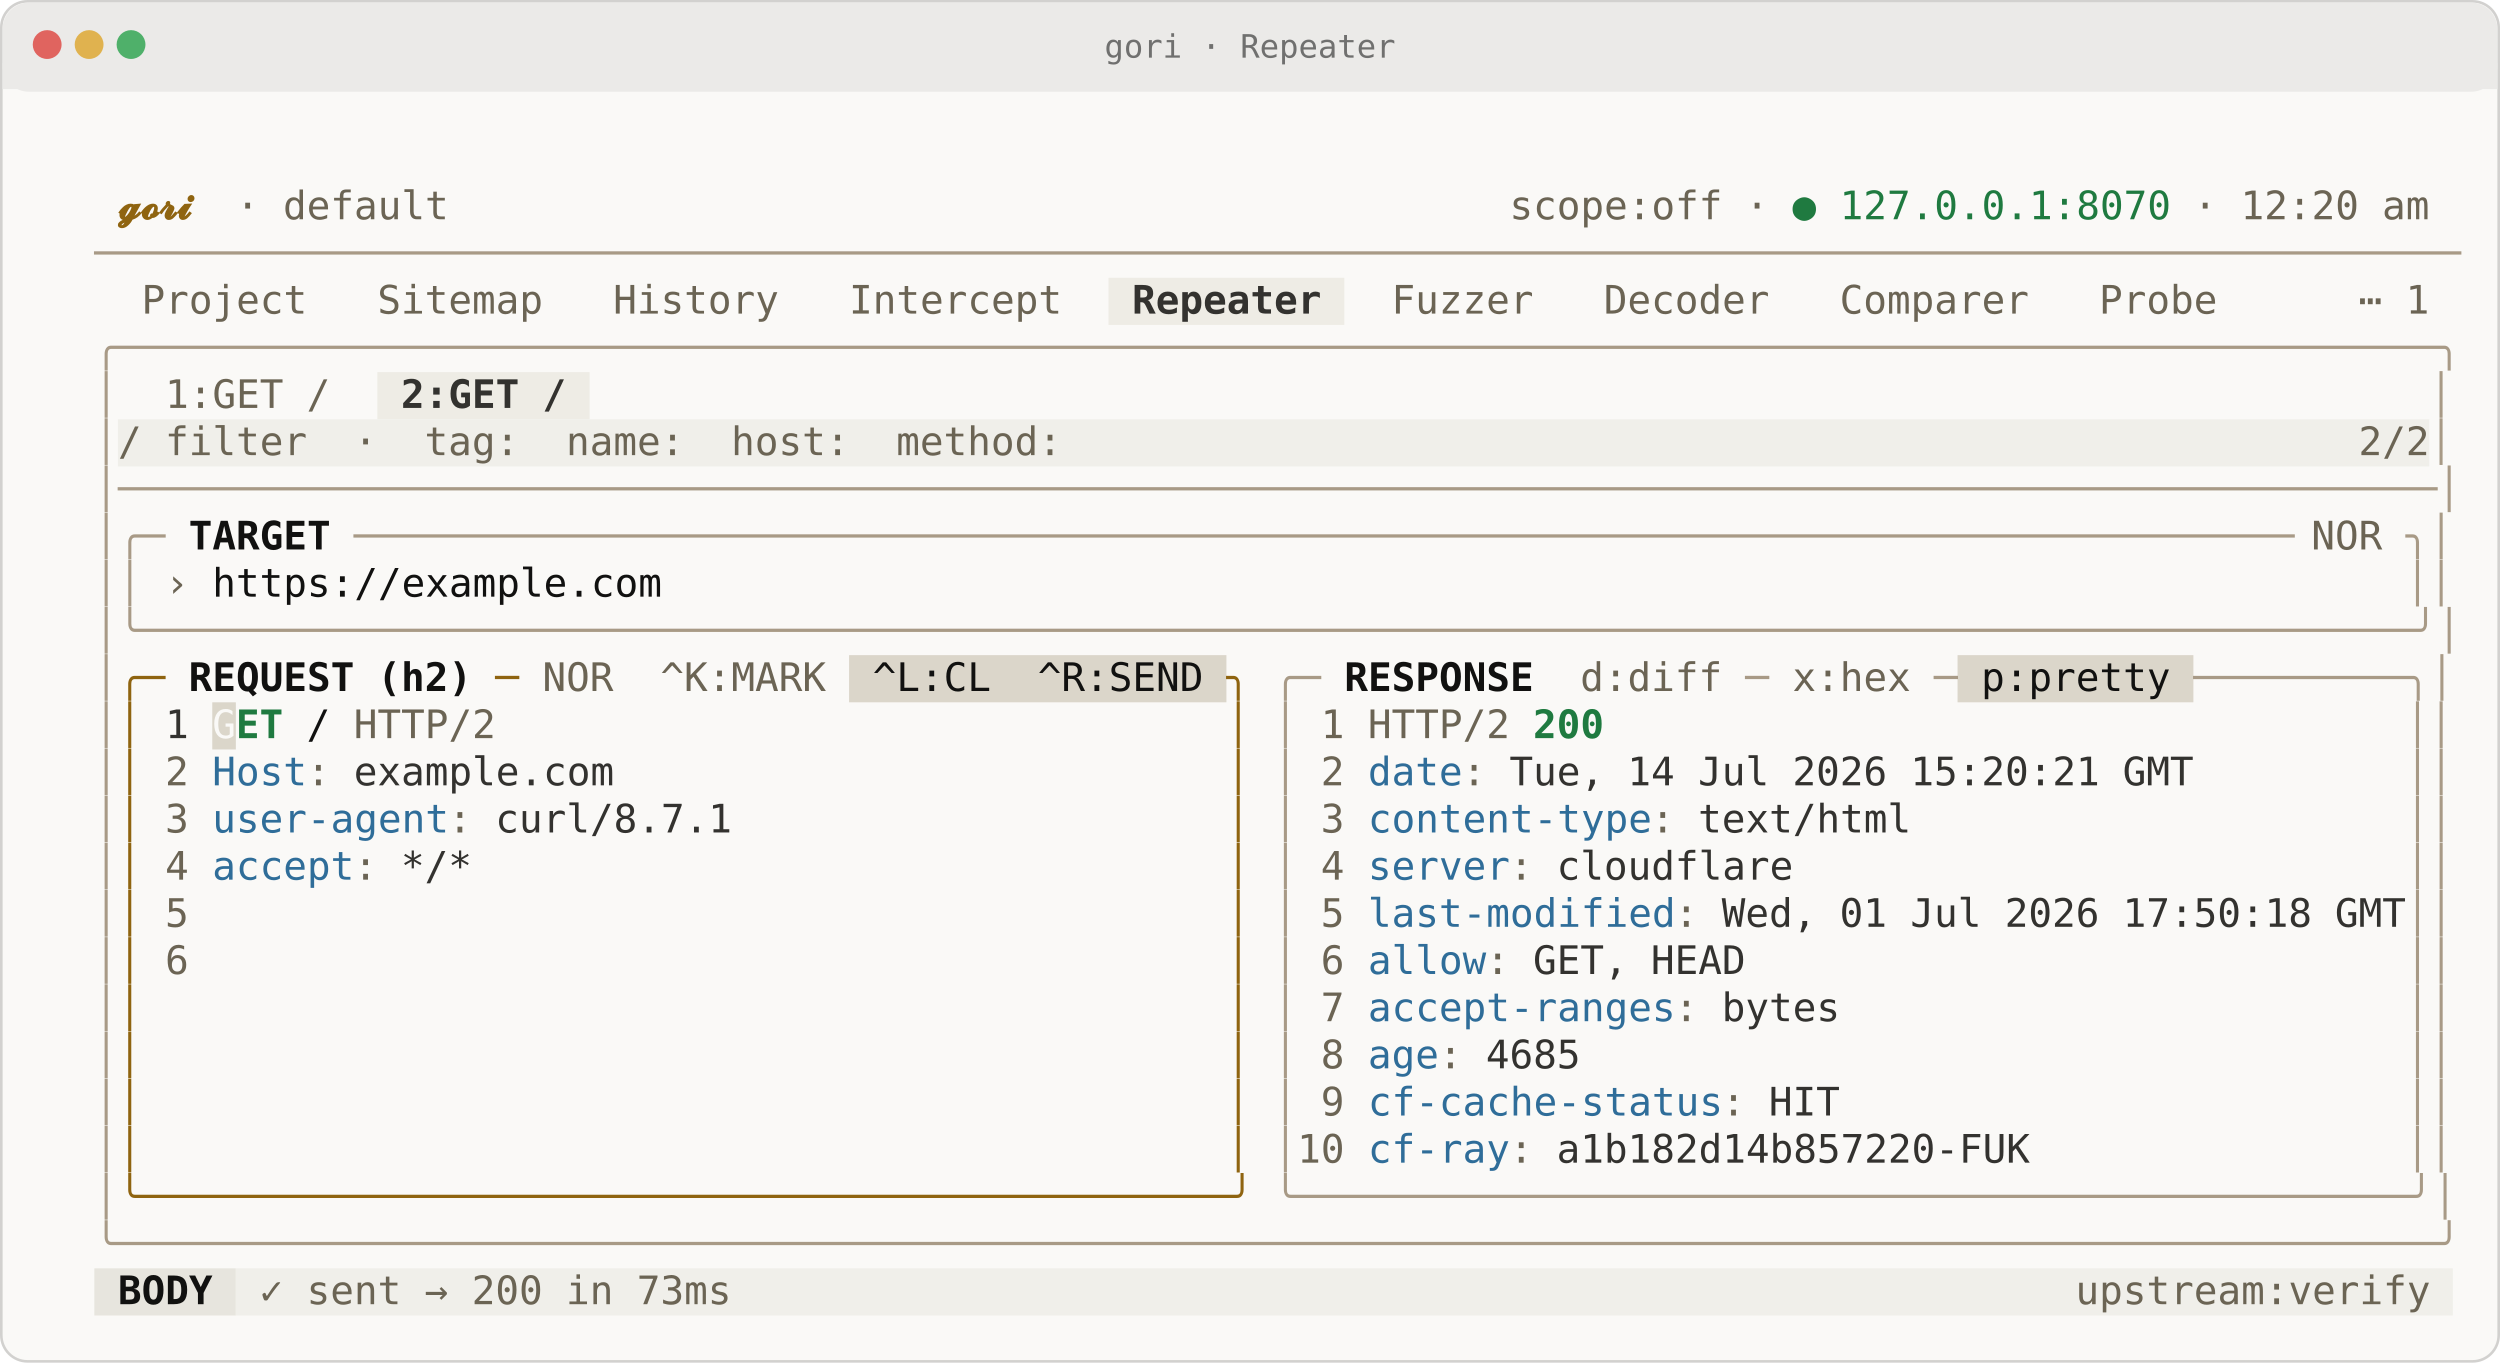
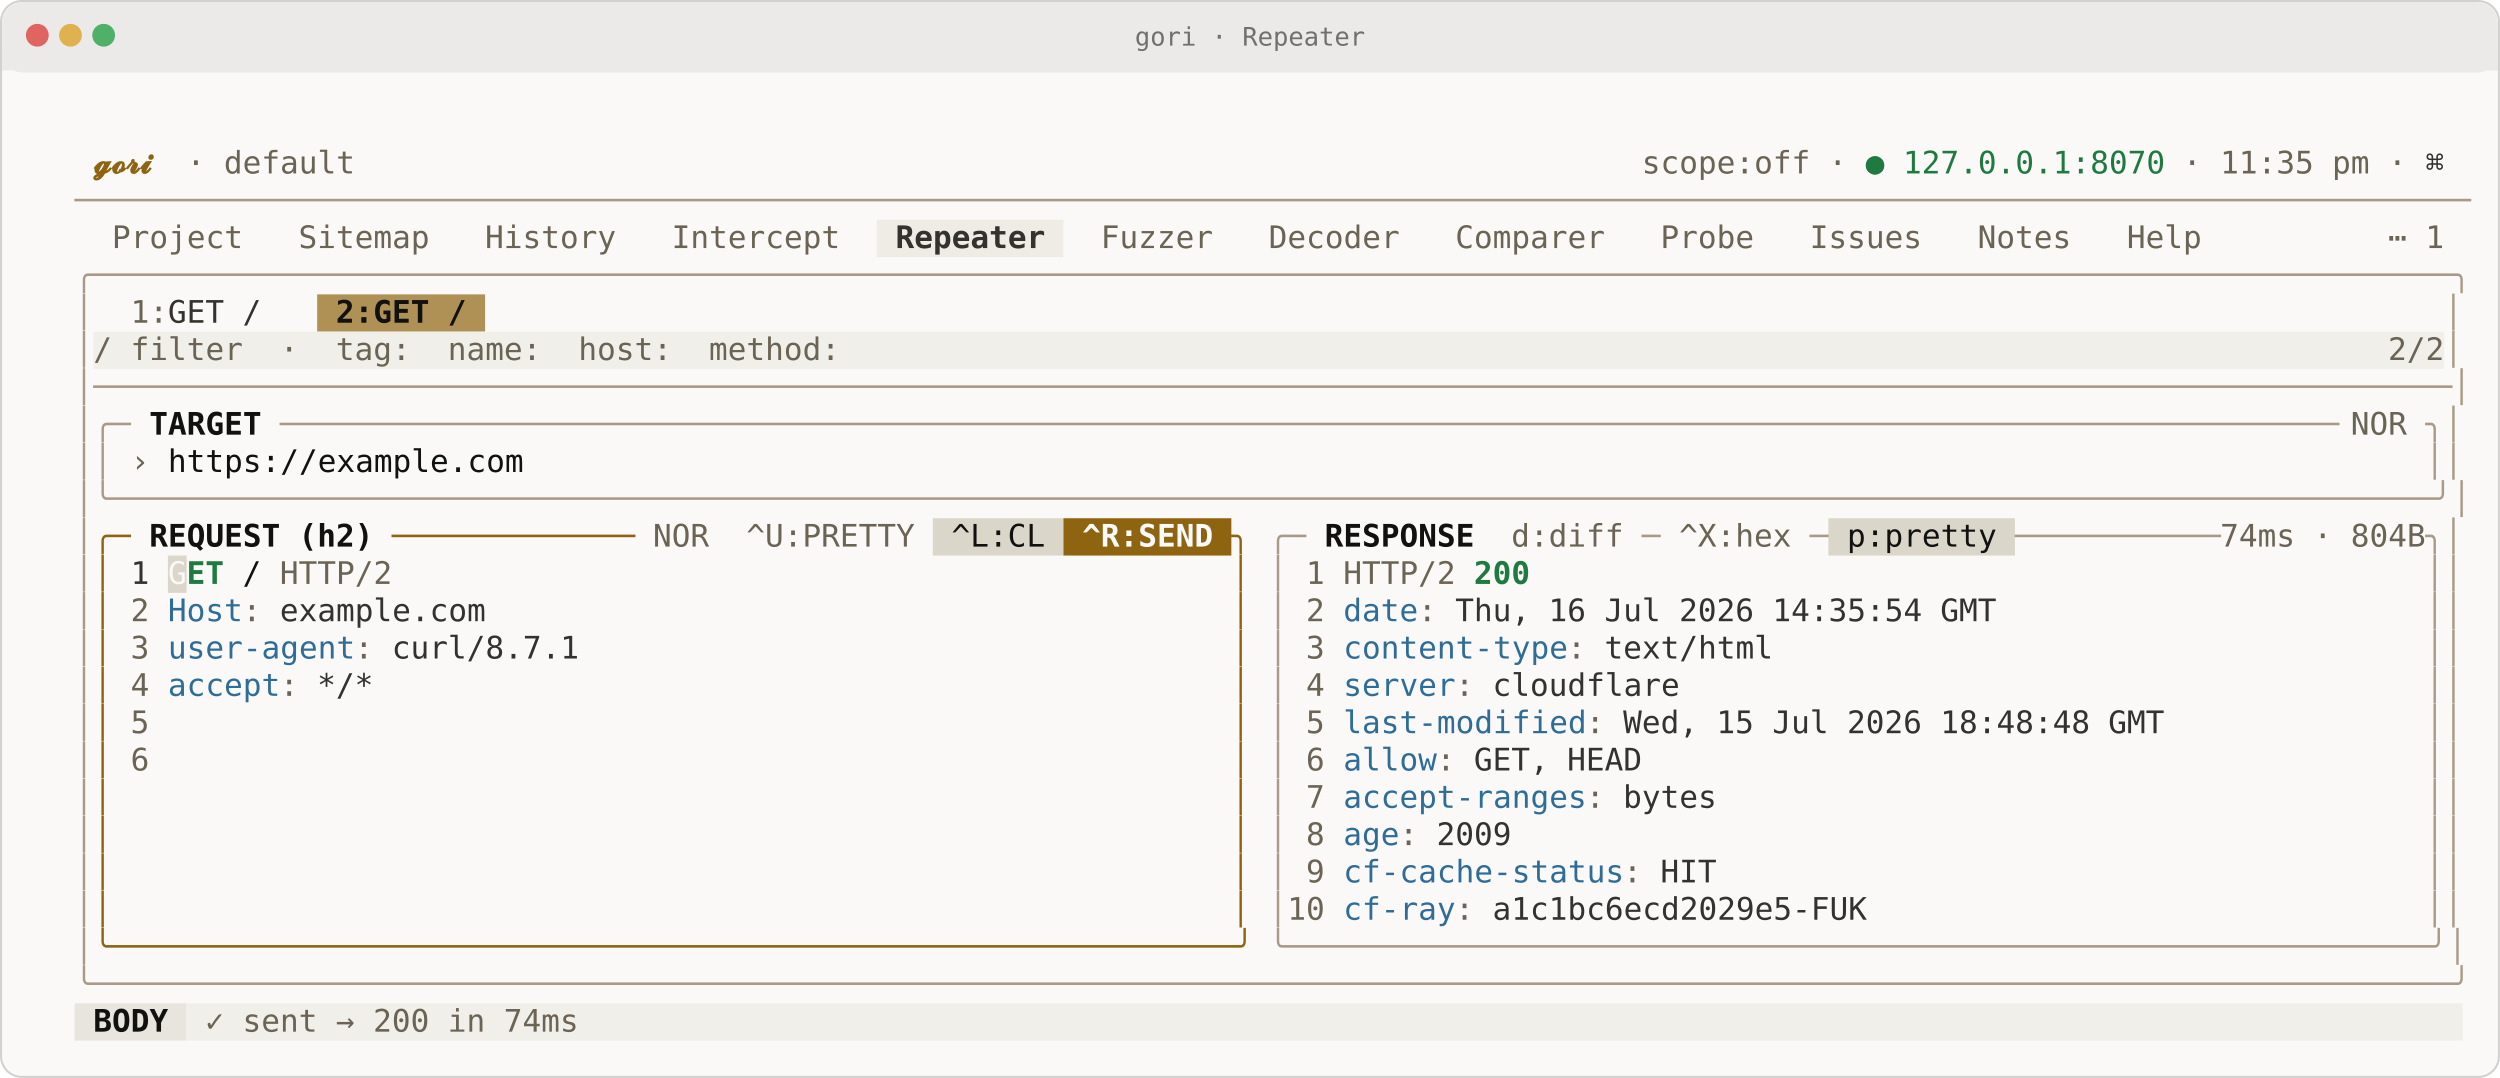
- <svg xmlns="http://www.w3.org/2000/svg" width="954" height="520" viewBox="0 0 954.0 520.0" font-family="ui-monospace,'SF Mono','JetBrains Mono',Menlo,Consolas,monospace" font-size="15.0px" role="img" aria-label="gori · Repeater">
-   <rect x="0.5" y="0.5" width="953.0" height="519.0" rx="10" ry="10" fill="#faf9f7" stroke="#d2d1cf" stroke-width="1" />
-   <rect x="1" y="1" width="952.0" height="34.0" rx="10" ry="10" fill="#ebeae8" />
-   <rect x="1" y="24.0" width="952.0" height="10" fill="#ebeae8" />
+ <svg xmlns="http://www.w3.org/2000/svg" width="1206" height="520" viewBox="0 0 1206.0 520.0" font-family="ui-monospace,'SF Mono','JetBrains Mono',Menlo,Consolas,monospace" font-size="15.0px" role="img" aria-label="gori · Repeater">
+   <rect x="0.5" y="0.5" width="1205.0" height="519.0" rx="10" ry="10" fill="#faf9f7" stroke="#d2d1cf" stroke-width="1" />
+   <rect x="1" y="1" width="1204.0" height="34.0" rx="10" ry="10" fill="#ebeae8" />
+   <rect x="1" y="24.0" width="1204.0" height="10" fill="#ebeae8" />
  <circle cx="18.0" cy="17.0" r="5.5" fill="#e0645f" />
  <circle cx="34.0" cy="17.0" r="5.5" fill="#e0b24f" />
  <circle cx="50.0" cy="17.0" r="5.5" fill="#4fb06a" />
-   <text x="477.0" y="22.0" text-anchor="middle" fill="#70706f" font-size="12.3px">gori · Repeater</text>
+   <text x="603.0" y="22.0" text-anchor="middle" fill="#70706f" font-size="12.3px">gori · Repeater</text>
  <rect x="423.00" y="106.00" width="90.00" height="18.00" fill="#eeece5" />
-   <rect x="144.00" y="142.00" width="81.00" height="18.00" fill="#eeece5" />
-   <rect x="45.00" y="160.00" width="882.00" height="18.00" fill="#f0efea" />
-   <rect x="324.00" y="250.00" width="144.00" height="18.00" fill="#dbd6ca" />
-   <rect x="747.00" y="250.00" width="90.00" height="18.00" fill="#dbd6ca" />
+   <rect x="153.00" y="142.00" width="81.00" height="18.00" fill="#af9155" />
+   <rect x="45.00" y="160.00" width="1134.00" height="18.00" fill="#f0efea" />
+   <rect x="450.00" y="250.00" width="63.00" height="18.00" fill="#dbd6ca" />
+   <rect x="513.00" y="250.00" width="81.00" height="18.00" fill="#8f6410" />
+   <rect x="882.00" y="250.00" width="90.00" height="18.00" fill="#dbd6ca" />
  <rect x="81.00" y="268.00" width="9.00" height="18.00" fill="#dbd6ca" />
  <rect x="36.00" y="484.00" width="54.00" height="18.00" fill="#e7e5de" />
-   <rect x="90.00" y="484.00" width="846.00" height="18.00" fill="#f0efea" />
+   <rect x="90.00" y="484.00" width="1098.00" height="18.00" fill="#f0efea" />
  <text x="45.00" y="83.68" textLength="36.00" lengthAdjust="spacingAndGlyphs" fill="#8f6410" font-weight="700" xml:space="preserve">𝓰𝓸𝓻𝓲</text>
  <text x="90.00" y="83.68" textLength="9.00" lengthAdjust="spacingAndGlyphs" fill="#6b6454" xml:space="preserve">·</text>
  <text x="108.00" y="83.68" textLength="63.00" lengthAdjust="spacingAndGlyphs" fill="#6b6454" xml:space="preserve">default</text>
-   <text x="576.00" y="83.68" textLength="81.00" lengthAdjust="spacingAndGlyphs" fill="#6b6454" xml:space="preserve">scope:off</text>
-   <text x="666.00" y="83.68" textLength="9.00" lengthAdjust="spacingAndGlyphs" fill="#6b6454" xml:space="preserve">·</text>
-   <text x="684.00" y="83.68" textLength="9.00" lengthAdjust="spacingAndGlyphs" fill="#1f7a40" xml:space="preserve">●</text>
-   <text x="702.00" y="83.68" textLength="126.00" lengthAdjust="spacingAndGlyphs" fill="#1f7a40" xml:space="preserve">127.0.0.1:8070</text>
-   <text x="837.00" y="83.68" textLength="9.00" lengthAdjust="spacingAndGlyphs" fill="#6b6454" xml:space="preserve">·</text>
-   <text x="855.00" y="83.68" textLength="45.00" lengthAdjust="spacingAndGlyphs" fill="#6b6454" xml:space="preserve">12:20</text>
-   <text x="909.00" y="83.68" textLength="18.00" lengthAdjust="spacingAndGlyphs" fill="#6b6454" xml:space="preserve">am</text>
-   <text x="36.00" y="101.68" textLength="900.00" lengthAdjust="spacingAndGlyphs" fill="#a89a86" xml:space="preserve">────────────────────────────────────────────────────────────────────────────────────────────────────</text>
+   <text x="792.00" y="83.68" textLength="81.00" lengthAdjust="spacingAndGlyphs" fill="#6b6454" xml:space="preserve">scope:off</text>
+   <text x="882.00" y="83.68" textLength="9.00" lengthAdjust="spacingAndGlyphs" fill="#6b6454" xml:space="preserve">·</text>
+   <text x="900.00" y="83.68" textLength="9.00" lengthAdjust="spacingAndGlyphs" fill="#1f7a40" xml:space="preserve">●</text>
+   <text x="918.00" y="83.68" textLength="126.00" lengthAdjust="spacingAndGlyphs" fill="#1f7a40" xml:space="preserve">127.0.0.1:8070</text>
+   <text x="1053.00" y="83.68" textLength="9.00" lengthAdjust="spacingAndGlyphs" fill="#6b6454" xml:space="preserve">·</text>
+   <text x="1071.00" y="83.68" textLength="45.00" lengthAdjust="spacingAndGlyphs" fill="#6b6454" xml:space="preserve">11:35</text>
+   <text x="1125.00" y="83.68" textLength="18.00" lengthAdjust="spacingAndGlyphs" fill="#6b6454" xml:space="preserve">pm</text>
+   <text x="1152.00" y="83.68" textLength="9.00" lengthAdjust="spacingAndGlyphs" fill="#6b6454" xml:space="preserve">·</text>
+   <text x="1170.00" y="83.68" textLength="9.00" lengthAdjust="spacingAndGlyphs" fill="#33322f" xml:space="preserve">⌘</text>
+   <text x="36.00" y="101.68" textLength="1152.00" lengthAdjust="spacingAndGlyphs" fill="#a89a86" xml:space="preserve">────────────────────────────────────────────────────────────────────────────────────────────────────────────────────────────────</text>
  <text x="54.00" y="119.68" textLength="63.00" lengthAdjust="spacingAndGlyphs" fill="#6b6454" xml:space="preserve">Project</text>
  <text x="144.00" y="119.68" textLength="63.00" lengthAdjust="spacingAndGlyphs" fill="#6b6454" xml:space="preserve">Sitemap</text>
  <text x="234.00" y="119.68" textLength="63.00" lengthAdjust="spacingAndGlyphs" fill="#6b6454" xml:space="preserve">History</text>
  <text x="324.00" y="119.68" textLength="81.00" lengthAdjust="spacingAndGlyphs" fill="#6b6454" xml:space="preserve">Intercept</text>
  <text x="432.00" y="119.68" textLength="72.00" lengthAdjust="spacingAndGlyphs" fill="#33322f" font-weight="700" xml:space="preserve">Repeater</text>
  <text x="531.00" y="119.68" textLength="54.00" lengthAdjust="spacingAndGlyphs" fill="#6b6454" xml:space="preserve">Fuzzer</text>
  <text x="612.00" y="119.68" textLength="63.00" lengthAdjust="spacingAndGlyphs" fill="#6b6454" xml:space="preserve">Decoder</text>
  <text x="702.00" y="119.68" textLength="72.00" lengthAdjust="spacingAndGlyphs" fill="#6b6454" xml:space="preserve">Comparer</text>
  <text x="801.00" y="119.68" textLength="45.00" lengthAdjust="spacingAndGlyphs" fill="#6b6454" xml:space="preserve">Probe</text>
-   <text x="900.00" y="119.68" textLength="9.00" lengthAdjust="spacingAndGlyphs" fill="#6b6454" xml:space="preserve">⋯</text>
-   <text x="918.00" y="119.68" textLength="9.00" lengthAdjust="spacingAndGlyphs" fill="#6b6454" xml:space="preserve">1</text>
-   <text x="36.00" y="137.68" textLength="900.00" lengthAdjust="spacingAndGlyphs" fill="#a89a86" xml:space="preserve">╭──────────────────────────────────────────────────────────────────────────────────────────────────╮</text>
+   <text x="873.00" y="119.68" textLength="54.00" lengthAdjust="spacingAndGlyphs" fill="#6b6454" xml:space="preserve">Issues</text>
+   <text x="954.00" y="119.68" textLength="45.00" lengthAdjust="spacingAndGlyphs" fill="#6b6454" xml:space="preserve">Notes</text>
+   <text x="1026.00" y="119.68" textLength="36.00" lengthAdjust="spacingAndGlyphs" fill="#6b6454" xml:space="preserve">Help</text>
+   <text x="1152.00" y="119.68" textLength="9.00" lengthAdjust="spacingAndGlyphs" fill="#6b6454" xml:space="preserve">⋯</text>
+   <text x="1170.00" y="119.68" textLength="9.00" lengthAdjust="spacingAndGlyphs" fill="#6b6454" xml:space="preserve">1</text>
+   <text x="36.00" y="137.68" textLength="1152.00" lengthAdjust="spacingAndGlyphs" fill="#a89a86" xml:space="preserve">╭──────────────────────────────────────────────────────────────────────────────────────────────────────────────────────────────╮</text>
  <text x="36.00" y="155.68" textLength="9.00" lengthAdjust="spacingAndGlyphs" fill="#a89a86" xml:space="preserve">│</text>
-   <text x="63.00" y="155.68" textLength="45.00" lengthAdjust="spacingAndGlyphs" fill="#6b6454" xml:space="preserve">1:GET</text>
-   <text x="117.00" y="155.68" textLength="9.00" lengthAdjust="spacingAndGlyphs" fill="#6b6454" xml:space="preserve">/</text>
-   <text x="153.00" y="155.68" textLength="45.00" lengthAdjust="spacingAndGlyphs" fill="#33322f" font-weight="700" xml:space="preserve">2:GET</text>
-   <text x="207.00" y="155.68" textLength="9.00" lengthAdjust="spacingAndGlyphs" fill="#33322f" font-weight="700" xml:space="preserve">/</text>
-   <text x="927.00" y="155.68" textLength="9.00" lengthAdjust="spacingAndGlyphs" fill="#a89a86" xml:space="preserve">│</text>
+   <text x="63.00" y="155.68" textLength="18.00" lengthAdjust="spacingAndGlyphs" fill="#6b6454" xml:space="preserve">1:</text>
+   <text x="81.00" y="155.68" textLength="27.00" lengthAdjust="spacingAndGlyphs" fill="#33322f" xml:space="preserve">GET</text>
+   <text x="117.00" y="155.68" textLength="9.00" lengthAdjust="spacingAndGlyphs" fill="#33322f" xml:space="preserve">/</text>
+   <text x="162.00" y="155.68" textLength="45.00" lengthAdjust="spacingAndGlyphs" fill="#111110" font-weight="700" xml:space="preserve">2:GET</text>
+   <text x="216.00" y="155.68" textLength="9.00" lengthAdjust="spacingAndGlyphs" fill="#111110" font-weight="700" xml:space="preserve">/</text>
+   <text x="1179.00" y="155.68" textLength="9.00" lengthAdjust="spacingAndGlyphs" fill="#a89a86" xml:space="preserve">│</text>
  <text x="36.00" y="173.68" textLength="9.00" lengthAdjust="spacingAndGlyphs" fill="#a89a86" xml:space="preserve">│</text>
  <text x="45.00" y="173.68" textLength="9.00" lengthAdjust="spacingAndGlyphs" fill="#6b6454" xml:space="preserve">/</text>
  <text x="63.00" y="173.68" textLength="54.00" lengthAdjust="spacingAndGlyphs" fill="#6b6454" xml:space="preserve">filter</text>
  <text x="135.00" y="173.68" textLength="9.00" lengthAdjust="spacingAndGlyphs" fill="#6b6454" xml:space="preserve">·</text>
  <text x="162.00" y="173.68" textLength="36.00" lengthAdjust="spacingAndGlyphs" fill="#6b6454" xml:space="preserve">tag:</text>
  <text x="216.00" y="173.68" textLength="45.00" lengthAdjust="spacingAndGlyphs" fill="#6b6454" xml:space="preserve">name:</text>
  <text x="279.00" y="173.68" textLength="45.00" lengthAdjust="spacingAndGlyphs" fill="#6b6454" xml:space="preserve">host:</text>
  <text x="342.00" y="173.68" textLength="63.00" lengthAdjust="spacingAndGlyphs" fill="#6b6454" xml:space="preserve">method:</text>
-   <text x="900.00" y="173.68" textLength="27.00" lengthAdjust="spacingAndGlyphs" fill="#6b6454" xml:space="preserve">2/2</text>
-   <text x="927.00" y="173.68" textLength="9.00" lengthAdjust="spacingAndGlyphs" fill="#a89a86" xml:space="preserve">│</text>
-   <text x="36.00" y="191.68" textLength="900.00" lengthAdjust="spacingAndGlyphs" fill="#a89a86" xml:space="preserve">│──────────────────────────────────────────────────────────────────────────────────────────────────│</text>
+   <text x="1152.00" y="173.68" textLength="27.00" lengthAdjust="spacingAndGlyphs" fill="#6b6454" xml:space="preserve">2/2</text>
+   <text x="1179.00" y="173.68" textLength="9.00" lengthAdjust="spacingAndGlyphs" fill="#a89a86" xml:space="preserve">│</text>
+   <text x="36.00" y="191.68" textLength="1152.00" lengthAdjust="spacingAndGlyphs" fill="#a89a86" xml:space="preserve">│──────────────────────────────────────────────────────────────────────────────────────────────────────────────────────────────│</text>
  <text x="36.00" y="209.68" textLength="27.00" lengthAdjust="spacingAndGlyphs" fill="#a89a86" xml:space="preserve">│╭─</text>
  <text x="72.00" y="209.68" textLength="54.00" lengthAdjust="spacingAndGlyphs" fill="#111110" font-weight="700" xml:space="preserve">TARGET</text>
-   <text x="135.00" y="209.68" textLength="738.00" lengthAdjust="spacingAndGlyphs" fill="#a89a86" xml:space="preserve">──────────────────────────────────────────────────────────────────────────────────</text>
-   <text x="882.00" y="209.68" textLength="27.00" lengthAdjust="spacingAndGlyphs" fill="#6b6454" xml:space="preserve">NOR</text>
-   <text x="918.00" y="209.68" textLength="18.00" lengthAdjust="spacingAndGlyphs" fill="#a89a86" xml:space="preserve">╮│</text>
+   <text x="135.00" y="209.68" textLength="990.00" lengthAdjust="spacingAndGlyphs" fill="#a89a86" xml:space="preserve">──────────────────────────────────────────────────────────────────────────────────────────────────────────────</text>
+   <text x="1134.00" y="209.68" textLength="27.00" lengthAdjust="spacingAndGlyphs" fill="#6b6454" xml:space="preserve">NOR</text>
+   <text x="1170.00" y="209.68" textLength="18.00" lengthAdjust="spacingAndGlyphs" fill="#a89a86" xml:space="preserve">╮│</text>
  <text x="36.00" y="227.68" textLength="18.00" lengthAdjust="spacingAndGlyphs" fill="#a89a86" xml:space="preserve">││</text>
  <text x="63.00" y="227.68" textLength="9.00" lengthAdjust="spacingAndGlyphs" fill="#6b6454" xml:space="preserve">›</text>
  <text x="81.00" y="227.68" textLength="171.00" lengthAdjust="spacingAndGlyphs" fill="#111110" xml:space="preserve">https://example.com</text>
-   <text x="918.00" y="227.68" textLength="18.00" lengthAdjust="spacingAndGlyphs" fill="#a89a86" xml:space="preserve">││</text>
-   <text x="36.00" y="245.68" textLength="900.00" lengthAdjust="spacingAndGlyphs" fill="#a89a86" xml:space="preserve">│╰────────────────────────────────────────────────────────────────────────────────────────────────╯│</text>
+   <text x="1170.00" y="227.68" textLength="18.00" lengthAdjust="spacingAndGlyphs" fill="#a89a86" xml:space="preserve">││</text>
+   <text x="36.00" y="245.68" textLength="1152.00" lengthAdjust="spacingAndGlyphs" fill="#a89a86" xml:space="preserve">│╰────────────────────────────────────────────────────────────────────────────────────────────────────────────────────────────╯│</text>
  <text x="36.00" y="263.68" textLength="9.00" lengthAdjust="spacingAndGlyphs" fill="#a89a86" xml:space="preserve">│</text>
  <text x="45.00" y="263.68" textLength="18.00" lengthAdjust="spacingAndGlyphs" fill="#8f6410" xml:space="preserve">╭─</text>
  <text x="72.00" y="263.68" textLength="63.00" lengthAdjust="spacingAndGlyphs" fill="#111110" font-weight="700" xml:space="preserve">REQUEST</text>
  <text x="144.00" y="263.68" textLength="36.00" lengthAdjust="spacingAndGlyphs" fill="#111110" font-weight="700" xml:space="preserve">(h2)</text>
-   <text x="189.00" y="263.68" textLength="9.00" lengthAdjust="spacingAndGlyphs" fill="#8f6410" xml:space="preserve">─</text>
-   <text x="207.00" y="263.68" textLength="27.00" lengthAdjust="spacingAndGlyphs" fill="#6b6454" xml:space="preserve">NOR</text>
-   <text x="252.00" y="263.68" textLength="63.00" lengthAdjust="spacingAndGlyphs" fill="#6b6454" xml:space="preserve">^K:MARK</text>
-   <text x="333.00" y="263.68" textLength="45.00" lengthAdjust="spacingAndGlyphs" fill="#111110" xml:space="preserve">^L:CL</text>
-   <text x="396.00" y="263.68" textLength="63.00" lengthAdjust="spacingAndGlyphs" fill="#111110" xml:space="preserve">^R:SEND</text>
-   <text x="468.00" y="263.68" textLength="9.00" lengthAdjust="spacingAndGlyphs" fill="#8f6410" xml:space="preserve">╮</text>
-   <text x="486.00" y="263.68" textLength="18.00" lengthAdjust="spacingAndGlyphs" fill="#a89a86" xml:space="preserve">╭─</text>
-   <text x="513.00" y="263.68" textLength="72.00" lengthAdjust="spacingAndGlyphs" fill="#111110" font-weight="700" xml:space="preserve">RESPONSE</text>
-   <text x="603.00" y="263.68" textLength="54.00" lengthAdjust="spacingAndGlyphs" fill="#6b6454" xml:space="preserve">d:diff</text>
-   <text x="666.00" y="263.68" textLength="9.00" lengthAdjust="spacingAndGlyphs" fill="#a89a86" xml:space="preserve">─</text>
-   <text x="684.00" y="263.68" textLength="45.00" lengthAdjust="spacingAndGlyphs" fill="#6b6454" xml:space="preserve">x:hex</text>
-   <text x="738.00" y="263.68" textLength="9.00" lengthAdjust="spacingAndGlyphs" fill="#a89a86" xml:space="preserve">─</text>
-   <text x="756.00" y="263.68" textLength="72.00" lengthAdjust="spacingAndGlyphs" fill="#111110" xml:space="preserve">p:pretty</text>
-   <text x="837.00" y="263.68" textLength="99.00" lengthAdjust="spacingAndGlyphs" fill="#a89a86" xml:space="preserve">─────────╮│</text>
+   <text x="189.00" y="263.68" textLength="117.00" lengthAdjust="spacingAndGlyphs" fill="#8f6410" xml:space="preserve">─────────────</text>
+   <text x="315.00" y="263.68" textLength="27.00" lengthAdjust="spacingAndGlyphs" fill="#6b6454" xml:space="preserve">NOR</text>
+   <text x="360.00" y="263.68" textLength="81.00" lengthAdjust="spacingAndGlyphs" fill="#6b6454" xml:space="preserve">^U:PRETTY</text>
+   <text x="459.00" y="263.68" textLength="45.00" lengthAdjust="spacingAndGlyphs" fill="#111110" xml:space="preserve">^L:CL</text>
+   <text x="522.00" y="263.68" textLength="63.00" lengthAdjust="spacingAndGlyphs" fill="#fafafa" font-weight="700" xml:space="preserve">^R:SEND</text>
+   <text x="594.00" y="263.68" textLength="9.00" lengthAdjust="spacingAndGlyphs" fill="#8f6410" xml:space="preserve">╮</text>
+   <text x="612.00" y="263.68" textLength="18.00" lengthAdjust="spacingAndGlyphs" fill="#a89a86" xml:space="preserve">╭─</text>
+   <text x="639.00" y="263.68" textLength="72.00" lengthAdjust="spacingAndGlyphs" fill="#111110" font-weight="700" xml:space="preserve">RESPONSE</text>
+   <text x="729.00" y="263.68" textLength="54.00" lengthAdjust="spacingAndGlyphs" fill="#6b6454" xml:space="preserve">d:diff</text>
+   <text x="792.00" y="263.68" textLength="9.00" lengthAdjust="spacingAndGlyphs" fill="#a89a86" xml:space="preserve">─</text>
+   <text x="810.00" y="263.68" textLength="54.00" lengthAdjust="spacingAndGlyphs" fill="#6b6454" xml:space="preserve">^X:hex</text>
+   <text x="873.00" y="263.68" textLength="9.00" lengthAdjust="spacingAndGlyphs" fill="#a89a86" xml:space="preserve">─</text>
+   <text x="891.00" y="263.68" textLength="72.00" lengthAdjust="spacingAndGlyphs" fill="#111110" xml:space="preserve">p:pretty</text>
+   <text x="972.00" y="263.68" textLength="99.00" lengthAdjust="spacingAndGlyphs" fill="#a89a86" xml:space="preserve">───────────</text>
+   <text x="1071.00" y="263.68" textLength="36.00" lengthAdjust="spacingAndGlyphs" fill="#6b6454" xml:space="preserve">74ms</text>
+   <text x="1116.00" y="263.68" textLength="9.00" lengthAdjust="spacingAndGlyphs" fill="#6b6454" xml:space="preserve">·</text>
+   <text x="1134.00" y="263.68" textLength="36.00" lengthAdjust="spacingAndGlyphs" fill="#6b6454" xml:space="preserve">804B</text>
+   <text x="1170.00" y="263.68" textLength="18.00" lengthAdjust="spacingAndGlyphs" fill="#a89a86" xml:space="preserve">╮│</text>
  <text x="36.00" y="281.68" textLength="9.00" lengthAdjust="spacingAndGlyphs" fill="#a89a86" xml:space="preserve">│</text>
  <text x="45.00" y="281.68" textLength="9.00" lengthAdjust="spacingAndGlyphs" fill="#8f6410" xml:space="preserve">│</text>
  <text x="63.00" y="281.68" textLength="9.00" lengthAdjust="spacingAndGlyphs" fill="#33322f" xml:space="preserve">1</text>
  <text x="81.00" y="281.68" textLength="9.00" lengthAdjust="spacingAndGlyphs" fill="#faf9f7" xml:space="preserve">G</text>
  <text x="90.00" y="281.68" textLength="18.00" lengthAdjust="spacingAndGlyphs" fill="#1f7a40" font-weight="700" xml:space="preserve">ET</text>
  <text x="117.00" y="281.68" textLength="9.00" lengthAdjust="spacingAndGlyphs" fill="#111110" xml:space="preserve">/</text>
  <text x="135.00" y="281.68" textLength="54.00" lengthAdjust="spacingAndGlyphs" fill="#6b6454" xml:space="preserve">HTTP/2</text>
-   <text x="468.00" y="281.68" textLength="9.00" lengthAdjust="spacingAndGlyphs" fill="#8f6410" xml:space="preserve">│</text>
-   <text x="486.00" y="281.68" textLength="9.00" lengthAdjust="spacingAndGlyphs" fill="#a89a86" xml:space="preserve">│</text>
-   <text x="504.00" y="281.68" textLength="9.00" lengthAdjust="spacingAndGlyphs" fill="#6b6454" xml:space="preserve">1</text>
-   <text x="522.00" y="281.68" textLength="54.00" lengthAdjust="spacingAndGlyphs" fill="#6b6454" xml:space="preserve">HTTP/2</text>
-   <text x="585.00" y="281.68" textLength="27.00" lengthAdjust="spacingAndGlyphs" fill="#1f7a40" font-weight="700" xml:space="preserve">200</text>
-   <text x="918.00" y="281.68" textLength="18.00" lengthAdjust="spacingAndGlyphs" fill="#a89a86" xml:space="preserve">││</text>
+   <text x="594.00" y="281.68" textLength="9.00" lengthAdjust="spacingAndGlyphs" fill="#8f6410" xml:space="preserve">│</text>
+   <text x="612.00" y="281.68" textLength="9.00" lengthAdjust="spacingAndGlyphs" fill="#a89a86" xml:space="preserve">│</text>
+   <text x="630.00" y="281.68" textLength="9.00" lengthAdjust="spacingAndGlyphs" fill="#6b6454" xml:space="preserve">1</text>
+   <text x="648.00" y="281.68" textLength="54.00" lengthAdjust="spacingAndGlyphs" fill="#6b6454" xml:space="preserve">HTTP/2</text>
+   <text x="711.00" y="281.68" textLength="27.00" lengthAdjust="spacingAndGlyphs" fill="#1f7a40" font-weight="700" xml:space="preserve">200</text>
+   <text x="1170.00" y="281.68" textLength="18.00" lengthAdjust="spacingAndGlyphs" fill="#a89a86" xml:space="preserve">││</text>
  <text x="36.00" y="299.68" textLength="9.00" lengthAdjust="spacingAndGlyphs" fill="#a89a86" xml:space="preserve">│</text>
  <text x="45.00" y="299.68" textLength="9.00" lengthAdjust="spacingAndGlyphs" fill="#8f6410" xml:space="preserve">│</text>
  <text x="63.00" y="299.68" textLength="9.00" lengthAdjust="spacingAndGlyphs" fill="#6b6454" xml:space="preserve">2</text>
  <text x="81.00" y="299.68" textLength="36.00" lengthAdjust="spacingAndGlyphs" fill="#2f6d99" xml:space="preserve">Host</text>
  <text x="117.00" y="299.68" textLength="9.00" lengthAdjust="spacingAndGlyphs" fill="#6b6454" xml:space="preserve">:</text>
  <text x="135.00" y="299.68" textLength="99.00" lengthAdjust="spacingAndGlyphs" fill="#33322f" xml:space="preserve">example.com</text>
-   <text x="468.00" y="299.68" textLength="9.00" lengthAdjust="spacingAndGlyphs" fill="#8f6410" xml:space="preserve">│</text>
-   <text x="486.00" y="299.68" textLength="9.00" lengthAdjust="spacingAndGlyphs" fill="#a89a86" xml:space="preserve">│</text>
-   <text x="504.00" y="299.68" textLength="9.00" lengthAdjust="spacingAndGlyphs" fill="#6b6454" xml:space="preserve">2</text>
-   <text x="522.00" y="299.68" textLength="36.00" lengthAdjust="spacingAndGlyphs" fill="#2f6d99" xml:space="preserve">date</text>
-   <text x="558.00" y="299.68" textLength="9.00" lengthAdjust="spacingAndGlyphs" fill="#6b6454" xml:space="preserve">:</text>
-   <text x="576.00" y="299.68" textLength="36.00" lengthAdjust="spacingAndGlyphs" fill="#33322f" xml:space="preserve">Tue,</text>
-   <text x="621.00" y="299.68" textLength="18.00" lengthAdjust="spacingAndGlyphs" fill="#33322f" xml:space="preserve">14</text>
-   <text x="648.00" y="299.68" textLength="27.00" lengthAdjust="spacingAndGlyphs" fill="#33322f" xml:space="preserve">Jul</text>
-   <text x="684.00" y="299.68" textLength="36.00" lengthAdjust="spacingAndGlyphs" fill="#33322f" xml:space="preserve">2026</text>
-   <text x="729.00" y="299.68" textLength="72.00" lengthAdjust="spacingAndGlyphs" fill="#33322f" xml:space="preserve">15:20:21</text>
-   <text x="810.00" y="299.68" textLength="27.00" lengthAdjust="spacingAndGlyphs" fill="#33322f" xml:space="preserve">GMT</text>
-   <text x="918.00" y="299.68" textLength="18.00" lengthAdjust="spacingAndGlyphs" fill="#a89a86" xml:space="preserve">││</text>
+   <text x="594.00" y="299.68" textLength="9.00" lengthAdjust="spacingAndGlyphs" fill="#8f6410" xml:space="preserve">│</text>
+   <text x="612.00" y="299.68" textLength="9.00" lengthAdjust="spacingAndGlyphs" fill="#a89a86" xml:space="preserve">│</text>
+   <text x="630.00" y="299.68" textLength="9.00" lengthAdjust="spacingAndGlyphs" fill="#6b6454" xml:space="preserve">2</text>
+   <text x="648.00" y="299.68" textLength="36.00" lengthAdjust="spacingAndGlyphs" fill="#2f6d99" xml:space="preserve">date</text>
+   <text x="684.00" y="299.68" textLength="9.00" lengthAdjust="spacingAndGlyphs" fill="#6b6454" xml:space="preserve">:</text>
+   <text x="702.00" y="299.68" textLength="36.00" lengthAdjust="spacingAndGlyphs" fill="#33322f" xml:space="preserve">Thu,</text>
+   <text x="747.00" y="299.68" textLength="18.00" lengthAdjust="spacingAndGlyphs" fill="#33322f" xml:space="preserve">16</text>
+   <text x="774.00" y="299.68" textLength="27.00" lengthAdjust="spacingAndGlyphs" fill="#33322f" xml:space="preserve">Jul</text>
+   <text x="810.00" y="299.68" textLength="36.00" lengthAdjust="spacingAndGlyphs" fill="#33322f" xml:space="preserve">2026</text>
+   <text x="855.00" y="299.68" textLength="72.00" lengthAdjust="spacingAndGlyphs" fill="#33322f" xml:space="preserve">14:35:54</text>
+   <text x="936.00" y="299.68" textLength="27.00" lengthAdjust="spacingAndGlyphs" fill="#33322f" xml:space="preserve">GMT</text>
+   <text x="1170.00" y="299.68" textLength="18.00" lengthAdjust="spacingAndGlyphs" fill="#a89a86" xml:space="preserve">││</text>
  <text x="36.00" y="317.68" textLength="9.00" lengthAdjust="spacingAndGlyphs" fill="#a89a86" xml:space="preserve">│</text>
  <text x="45.00" y="317.68" textLength="9.00" lengthAdjust="spacingAndGlyphs" fill="#8f6410" xml:space="preserve">│</text>
  <text x="63.00" y="317.68" textLength="9.00" lengthAdjust="spacingAndGlyphs" fill="#6b6454" xml:space="preserve">3</text>
  <text x="81.00" y="317.68" textLength="90.00" lengthAdjust="spacingAndGlyphs" fill="#2f6d99" xml:space="preserve">user-agent</text>
  <text x="171.00" y="317.68" textLength="9.00" lengthAdjust="spacingAndGlyphs" fill="#6b6454" xml:space="preserve">:</text>
  <text x="189.00" y="317.68" textLength="90.00" lengthAdjust="spacingAndGlyphs" fill="#33322f" xml:space="preserve">curl/8.7.1</text>
-   <text x="468.00" y="317.68" textLength="9.00" lengthAdjust="spacingAndGlyphs" fill="#8f6410" xml:space="preserve">│</text>
-   <text x="486.00" y="317.68" textLength="9.00" lengthAdjust="spacingAndGlyphs" fill="#a89a86" xml:space="preserve">│</text>
-   <text x="504.00" y="317.68" textLength="9.00" lengthAdjust="spacingAndGlyphs" fill="#6b6454" xml:space="preserve">3</text>
-   <text x="522.00" y="317.68" textLength="108.00" lengthAdjust="spacingAndGlyphs" fill="#2f6d99" xml:space="preserve">content-type</text>
-   <text x="630.00" y="317.68" textLength="9.00" lengthAdjust="spacingAndGlyphs" fill="#6b6454" xml:space="preserve">:</text>
-   <text x="648.00" y="317.68" textLength="81.00" lengthAdjust="spacingAndGlyphs" fill="#33322f" xml:space="preserve">text/html</text>
-   <text x="918.00" y="317.68" textLength="18.00" lengthAdjust="spacingAndGlyphs" fill="#a89a86" xml:space="preserve">││</text>
+   <text x="594.00" y="317.68" textLength="9.00" lengthAdjust="spacingAndGlyphs" fill="#8f6410" xml:space="preserve">│</text>
+   <text x="612.00" y="317.68" textLength="9.00" lengthAdjust="spacingAndGlyphs" fill="#a89a86" xml:space="preserve">│</text>
+   <text x="630.00" y="317.68" textLength="9.00" lengthAdjust="spacingAndGlyphs" fill="#6b6454" xml:space="preserve">3</text>
+   <text x="648.00" y="317.68" textLength="108.00" lengthAdjust="spacingAndGlyphs" fill="#2f6d99" xml:space="preserve">content-type</text>
+   <text x="756.00" y="317.68" textLength="9.00" lengthAdjust="spacingAndGlyphs" fill="#6b6454" xml:space="preserve">:</text>
+   <text x="774.00" y="317.68" textLength="81.00" lengthAdjust="spacingAndGlyphs" fill="#33322f" xml:space="preserve">text/html</text>
+   <text x="1170.00" y="317.68" textLength="18.00" lengthAdjust="spacingAndGlyphs" fill="#a89a86" xml:space="preserve">││</text>
  <text x="36.00" y="335.68" textLength="9.00" lengthAdjust="spacingAndGlyphs" fill="#a89a86" xml:space="preserve">│</text>
  <text x="45.00" y="335.68" textLength="9.00" lengthAdjust="spacingAndGlyphs" fill="#8f6410" xml:space="preserve">│</text>
  <text x="63.00" y="335.68" textLength="9.00" lengthAdjust="spacingAndGlyphs" fill="#6b6454" xml:space="preserve">4</text>
  <text x="81.00" y="335.68" textLength="54.00" lengthAdjust="spacingAndGlyphs" fill="#2f6d99" xml:space="preserve">accept</text>
  <text x="135.00" y="335.68" textLength="9.00" lengthAdjust="spacingAndGlyphs" fill="#6b6454" xml:space="preserve">:</text>
  <text x="153.00" y="335.68" textLength="27.00" lengthAdjust="spacingAndGlyphs" fill="#33322f" xml:space="preserve">*/*</text>
-   <text x="468.00" y="335.68" textLength="9.00" lengthAdjust="spacingAndGlyphs" fill="#8f6410" xml:space="preserve">│</text>
-   <text x="486.00" y="335.68" textLength="9.00" lengthAdjust="spacingAndGlyphs" fill="#a89a86" xml:space="preserve">│</text>
-   <text x="504.00" y="335.68" textLength="9.00" lengthAdjust="spacingAndGlyphs" fill="#6b6454" xml:space="preserve">4</text>
-   <text x="522.00" y="335.68" textLength="54.00" lengthAdjust="spacingAndGlyphs" fill="#2f6d99" xml:space="preserve">server</text>
-   <text x="576.00" y="335.68" textLength="9.00" lengthAdjust="spacingAndGlyphs" fill="#6b6454" xml:space="preserve">:</text>
-   <text x="594.00" y="335.68" textLength="90.00" lengthAdjust="spacingAndGlyphs" fill="#33322f" xml:space="preserve">cloudflare</text>
-   <text x="918.00" y="335.68" textLength="18.00" lengthAdjust="spacingAndGlyphs" fill="#a89a86" xml:space="preserve">││</text>
+   <text x="594.00" y="335.68" textLength="9.00" lengthAdjust="spacingAndGlyphs" fill="#8f6410" xml:space="preserve">│</text>
+   <text x="612.00" y="335.68" textLength="9.00" lengthAdjust="spacingAndGlyphs" fill="#a89a86" xml:space="preserve">│</text>
+   <text x="630.00" y="335.68" textLength="9.00" lengthAdjust="spacingAndGlyphs" fill="#6b6454" xml:space="preserve">4</text>
+   <text x="648.00" y="335.68" textLength="54.00" lengthAdjust="spacingAndGlyphs" fill="#2f6d99" xml:space="preserve">server</text>
+   <text x="702.00" y="335.68" textLength="9.00" lengthAdjust="spacingAndGlyphs" fill="#6b6454" xml:space="preserve">:</text>
+   <text x="720.00" y="335.68" textLength="90.00" lengthAdjust="spacingAndGlyphs" fill="#33322f" xml:space="preserve">cloudflare</text>
+   <text x="1170.00" y="335.68" textLength="18.00" lengthAdjust="spacingAndGlyphs" fill="#a89a86" xml:space="preserve">││</text>
  <text x="36.00" y="353.68" textLength="9.00" lengthAdjust="spacingAndGlyphs" fill="#a89a86" xml:space="preserve">│</text>
  <text x="45.00" y="353.68" textLength="9.00" lengthAdjust="spacingAndGlyphs" fill="#8f6410" xml:space="preserve">│</text>
  <text x="63.00" y="353.68" textLength="9.00" lengthAdjust="spacingAndGlyphs" fill="#6b6454" xml:space="preserve">5</text>
-   <text x="468.00" y="353.68" textLength="9.00" lengthAdjust="spacingAndGlyphs" fill="#8f6410" xml:space="preserve">│</text>
-   <text x="486.00" y="353.68" textLength="9.00" lengthAdjust="spacingAndGlyphs" fill="#a89a86" xml:space="preserve">│</text>
-   <text x="504.00" y="353.68" textLength="9.00" lengthAdjust="spacingAndGlyphs" fill="#6b6454" xml:space="preserve">5</text>
-   <text x="522.00" y="353.68" textLength="117.00" lengthAdjust="spacingAndGlyphs" fill="#2f6d99" xml:space="preserve">last-modified</text>
-   <text x="639.00" y="353.68" textLength="9.00" lengthAdjust="spacingAndGlyphs" fill="#6b6454" xml:space="preserve">:</text>
-   <text x="657.00" y="353.68" textLength="36.00" lengthAdjust="spacingAndGlyphs" fill="#33322f" xml:space="preserve">Wed,</text>
-   <text x="702.00" y="353.68" textLength="18.00" lengthAdjust="spacingAndGlyphs" fill="#33322f" xml:space="preserve">01</text>
-   <text x="729.00" y="353.68" textLength="27.00" lengthAdjust="spacingAndGlyphs" fill="#33322f" xml:space="preserve">Jul</text>
-   <text x="765.00" y="353.68" textLength="36.00" lengthAdjust="spacingAndGlyphs" fill="#33322f" xml:space="preserve">2026</text>
-   <text x="810.00" y="353.68" textLength="72.00" lengthAdjust="spacingAndGlyphs" fill="#33322f" xml:space="preserve">17:50:18</text>
-   <text x="891.00" y="353.68" textLength="27.00" lengthAdjust="spacingAndGlyphs" fill="#33322f" xml:space="preserve">GMT</text>
-   <text x="918.00" y="353.68" textLength="18.00" lengthAdjust="spacingAndGlyphs" fill="#a89a86" xml:space="preserve">││</text>
+   <text x="594.00" y="353.68" textLength="9.00" lengthAdjust="spacingAndGlyphs" fill="#8f6410" xml:space="preserve">│</text>
+   <text x="612.00" y="353.68" textLength="9.00" lengthAdjust="spacingAndGlyphs" fill="#a89a86" xml:space="preserve">│</text>
+   <text x="630.00" y="353.68" textLength="9.00" lengthAdjust="spacingAndGlyphs" fill="#6b6454" xml:space="preserve">5</text>
+   <text x="648.00" y="353.68" textLength="117.00" lengthAdjust="spacingAndGlyphs" fill="#2f6d99" xml:space="preserve">last-modified</text>
+   <text x="765.00" y="353.68" textLength="9.00" lengthAdjust="spacingAndGlyphs" fill="#6b6454" xml:space="preserve">:</text>
+   <text x="783.00" y="353.68" textLength="36.00" lengthAdjust="spacingAndGlyphs" fill="#33322f" xml:space="preserve">Wed,</text>
+   <text x="828.00" y="353.68" textLength="18.00" lengthAdjust="spacingAndGlyphs" fill="#33322f" xml:space="preserve">15</text>
+   <text x="855.00" y="353.68" textLength="27.00" lengthAdjust="spacingAndGlyphs" fill="#33322f" xml:space="preserve">Jul</text>
+   <text x="891.00" y="353.68" textLength="36.00" lengthAdjust="spacingAndGlyphs" fill="#33322f" xml:space="preserve">2026</text>
+   <text x="936.00" y="353.68" textLength="72.00" lengthAdjust="spacingAndGlyphs" fill="#33322f" xml:space="preserve">18:48:48</text>
+   <text x="1017.00" y="353.68" textLength="27.00" lengthAdjust="spacingAndGlyphs" fill="#33322f" xml:space="preserve">GMT</text>
+   <text x="1170.00" y="353.68" textLength="18.00" lengthAdjust="spacingAndGlyphs" fill="#a89a86" xml:space="preserve">││</text>
  <text x="36.00" y="371.68" textLength="9.00" lengthAdjust="spacingAndGlyphs" fill="#a89a86" xml:space="preserve">│</text>
  <text x="45.00" y="371.68" textLength="9.00" lengthAdjust="spacingAndGlyphs" fill="#8f6410" xml:space="preserve">│</text>
  <text x="63.00" y="371.68" textLength="9.00" lengthAdjust="spacingAndGlyphs" fill="#6b6454" xml:space="preserve">6</text>
-   <text x="468.00" y="371.68" textLength="9.00" lengthAdjust="spacingAndGlyphs" fill="#8f6410" xml:space="preserve">│</text>
-   <text x="486.00" y="371.68" textLength="9.00" lengthAdjust="spacingAndGlyphs" fill="#a89a86" xml:space="preserve">│</text>
-   <text x="504.00" y="371.68" textLength="9.00" lengthAdjust="spacingAndGlyphs" fill="#6b6454" xml:space="preserve">6</text>
-   <text x="522.00" y="371.68" textLength="45.00" lengthAdjust="spacingAndGlyphs" fill="#2f6d99" xml:space="preserve">allow</text>
-   <text x="567.00" y="371.68" textLength="9.00" lengthAdjust="spacingAndGlyphs" fill="#6b6454" xml:space="preserve">:</text>
-   <text x="585.00" y="371.68" textLength="36.00" lengthAdjust="spacingAndGlyphs" fill="#33322f" xml:space="preserve">GET,</text>
-   <text x="630.00" y="371.68" textLength="36.00" lengthAdjust="spacingAndGlyphs" fill="#33322f" xml:space="preserve">HEAD</text>
-   <text x="918.00" y="371.68" textLength="18.00" lengthAdjust="spacingAndGlyphs" fill="#a89a86" xml:space="preserve">││</text>
+   <text x="594.00" y="371.68" textLength="9.00" lengthAdjust="spacingAndGlyphs" fill="#8f6410" xml:space="preserve">│</text>
+   <text x="612.00" y="371.68" textLength="9.00" lengthAdjust="spacingAndGlyphs" fill="#a89a86" xml:space="preserve">│</text>
+   <text x="630.00" y="371.68" textLength="9.00" lengthAdjust="spacingAndGlyphs" fill="#6b6454" xml:space="preserve">6</text>
+   <text x="648.00" y="371.68" textLength="45.00" lengthAdjust="spacingAndGlyphs" fill="#2f6d99" xml:space="preserve">allow</text>
+   <text x="693.00" y="371.68" textLength="9.00" lengthAdjust="spacingAndGlyphs" fill="#6b6454" xml:space="preserve">:</text>
+   <text x="711.00" y="371.68" textLength="36.00" lengthAdjust="spacingAndGlyphs" fill="#33322f" xml:space="preserve">GET,</text>
+   <text x="756.00" y="371.68" textLength="36.00" lengthAdjust="spacingAndGlyphs" fill="#33322f" xml:space="preserve">HEAD</text>
+   <text x="1170.00" y="371.68" textLength="18.00" lengthAdjust="spacingAndGlyphs" fill="#a89a86" xml:space="preserve">││</text>
  <text x="36.00" y="389.68" textLength="9.00" lengthAdjust="spacingAndGlyphs" fill="#a89a86" xml:space="preserve">│</text>
  <text x="45.00" y="389.68" textLength="9.00" lengthAdjust="spacingAndGlyphs" fill="#8f6410" xml:space="preserve">│</text>
-   <text x="468.00" y="389.68" textLength="9.00" lengthAdjust="spacingAndGlyphs" fill="#8f6410" xml:space="preserve">│</text>
-   <text x="486.00" y="389.68" textLength="9.00" lengthAdjust="spacingAndGlyphs" fill="#a89a86" xml:space="preserve">│</text>
-   <text x="504.00" y="389.68" textLength="9.00" lengthAdjust="spacingAndGlyphs" fill="#6b6454" xml:space="preserve">7</text>
-   <text x="522.00" y="389.68" textLength="117.00" lengthAdjust="spacingAndGlyphs" fill="#2f6d99" xml:space="preserve">accept-ranges</text>
-   <text x="639.00" y="389.68" textLength="9.00" lengthAdjust="spacingAndGlyphs" fill="#6b6454" xml:space="preserve">:</text>
-   <text x="657.00" y="389.68" textLength="45.00" lengthAdjust="spacingAndGlyphs" fill="#33322f" xml:space="preserve">bytes</text>
-   <text x="918.00" y="389.68" textLength="18.00" lengthAdjust="spacingAndGlyphs" fill="#a89a86" xml:space="preserve">││</text>
+   <text x="594.00" y="389.68" textLength="9.00" lengthAdjust="spacingAndGlyphs" fill="#8f6410" xml:space="preserve">│</text>
+   <text x="612.00" y="389.68" textLength="9.00" lengthAdjust="spacingAndGlyphs" fill="#a89a86" xml:space="preserve">│</text>
+   <text x="630.00" y="389.68" textLength="9.00" lengthAdjust="spacingAndGlyphs" fill="#6b6454" xml:space="preserve">7</text>
+   <text x="648.00" y="389.68" textLength="117.00" lengthAdjust="spacingAndGlyphs" fill="#2f6d99" xml:space="preserve">accept-ranges</text>
+   <text x="765.00" y="389.68" textLength="9.00" lengthAdjust="spacingAndGlyphs" fill="#6b6454" xml:space="preserve">:</text>
+   <text x="783.00" y="389.68" textLength="45.00" lengthAdjust="spacingAndGlyphs" fill="#33322f" xml:space="preserve">bytes</text>
+   <text x="1170.00" y="389.68" textLength="18.00" lengthAdjust="spacingAndGlyphs" fill="#a89a86" xml:space="preserve">││</text>
  <text x="36.00" y="407.68" textLength="9.00" lengthAdjust="spacingAndGlyphs" fill="#a89a86" xml:space="preserve">│</text>
  <text x="45.00" y="407.68" textLength="9.00" lengthAdjust="spacingAndGlyphs" fill="#8f6410" xml:space="preserve">│</text>
-   <text x="468.00" y="407.68" textLength="9.00" lengthAdjust="spacingAndGlyphs" fill="#8f6410" xml:space="preserve">│</text>
-   <text x="486.00" y="407.68" textLength="9.00" lengthAdjust="spacingAndGlyphs" fill="#a89a86" xml:space="preserve">│</text>
-   <text x="504.00" y="407.68" textLength="9.00" lengthAdjust="spacingAndGlyphs" fill="#6b6454" xml:space="preserve">8</text>
-   <text x="522.00" y="407.68" textLength="27.00" lengthAdjust="spacingAndGlyphs" fill="#2f6d99" xml:space="preserve">age</text>
-   <text x="549.00" y="407.68" textLength="9.00" lengthAdjust="spacingAndGlyphs" fill="#6b6454" xml:space="preserve">:</text>
-   <text x="567.00" y="407.68" textLength="36.00" lengthAdjust="spacingAndGlyphs" fill="#33322f" xml:space="preserve">4685</text>
-   <text x="918.00" y="407.68" textLength="18.00" lengthAdjust="spacingAndGlyphs" fill="#a89a86" xml:space="preserve">││</text>
+   <text x="594.00" y="407.68" textLength="9.00" lengthAdjust="spacingAndGlyphs" fill="#8f6410" xml:space="preserve">│</text>
+   <text x="612.00" y="407.68" textLength="9.00" lengthAdjust="spacingAndGlyphs" fill="#a89a86" xml:space="preserve">│</text>
+   <text x="630.00" y="407.68" textLength="9.00" lengthAdjust="spacingAndGlyphs" fill="#6b6454" xml:space="preserve">8</text>
+   <text x="648.00" y="407.68" textLength="27.00" lengthAdjust="spacingAndGlyphs" fill="#2f6d99" xml:space="preserve">age</text>
+   <text x="675.00" y="407.68" textLength="9.00" lengthAdjust="spacingAndGlyphs" fill="#6b6454" xml:space="preserve">:</text>
+   <text x="693.00" y="407.68" textLength="36.00" lengthAdjust="spacingAndGlyphs" fill="#33322f" xml:space="preserve">2009</text>
+   <text x="1170.00" y="407.68" textLength="18.00" lengthAdjust="spacingAndGlyphs" fill="#a89a86" xml:space="preserve">││</text>
  <text x="36.00" y="425.68" textLength="9.00" lengthAdjust="spacingAndGlyphs" fill="#a89a86" xml:space="preserve">│</text>
  <text x="45.00" y="425.68" textLength="9.00" lengthAdjust="spacingAndGlyphs" fill="#8f6410" xml:space="preserve">│</text>
-   <text x="468.00" y="425.68" textLength="9.00" lengthAdjust="spacingAndGlyphs" fill="#8f6410" xml:space="preserve">│</text>
-   <text x="486.00" y="425.68" textLength="9.00" lengthAdjust="spacingAndGlyphs" fill="#a89a86" xml:space="preserve">│</text>
-   <text x="504.00" y="425.68" textLength="9.00" lengthAdjust="spacingAndGlyphs" fill="#6b6454" xml:space="preserve">9</text>
-   <text x="522.00" y="425.68" textLength="135.00" lengthAdjust="spacingAndGlyphs" fill="#2f6d99" xml:space="preserve">cf-cache-status</text>
-   <text x="657.00" y="425.68" textLength="9.00" lengthAdjust="spacingAndGlyphs" fill="#6b6454" xml:space="preserve">:</text>
-   <text x="675.00" y="425.68" textLength="27.00" lengthAdjust="spacingAndGlyphs" fill="#33322f" xml:space="preserve">HIT</text>
-   <text x="918.00" y="425.68" textLength="18.00" lengthAdjust="spacingAndGlyphs" fill="#a89a86" xml:space="preserve">││</text>
+   <text x="594.00" y="425.68" textLength="9.00" lengthAdjust="spacingAndGlyphs" fill="#8f6410" xml:space="preserve">│</text>
+   <text x="612.00" y="425.68" textLength="9.00" lengthAdjust="spacingAndGlyphs" fill="#a89a86" xml:space="preserve">│</text>
+   <text x="630.00" y="425.68" textLength="9.00" lengthAdjust="spacingAndGlyphs" fill="#6b6454" xml:space="preserve">9</text>
+   <text x="648.00" y="425.68" textLength="135.00" lengthAdjust="spacingAndGlyphs" fill="#2f6d99" xml:space="preserve">cf-cache-status</text>
+   <text x="783.00" y="425.68" textLength="9.00" lengthAdjust="spacingAndGlyphs" fill="#6b6454" xml:space="preserve">:</text>
+   <text x="801.00" y="425.68" textLength="27.00" lengthAdjust="spacingAndGlyphs" fill="#33322f" xml:space="preserve">HIT</text>
+   <text x="1170.00" y="425.68" textLength="18.00" lengthAdjust="spacingAndGlyphs" fill="#a89a86" xml:space="preserve">││</text>
  <text x="36.00" y="443.68" textLength="9.00" lengthAdjust="spacingAndGlyphs" fill="#a89a86" xml:space="preserve">│</text>
  <text x="45.00" y="443.68" textLength="9.00" lengthAdjust="spacingAndGlyphs" fill="#8f6410" xml:space="preserve">│</text>
-   <text x="468.00" y="443.68" textLength="9.00" lengthAdjust="spacingAndGlyphs" fill="#8f6410" xml:space="preserve">│</text>
-   <text x="486.00" y="443.68" textLength="9.00" lengthAdjust="spacingAndGlyphs" fill="#a89a86" xml:space="preserve">│</text>
-   <text x="495.00" y="443.68" textLength="18.00" lengthAdjust="spacingAndGlyphs" fill="#6b6454" xml:space="preserve">10</text>
-   <text x="522.00" y="443.68" textLength="54.00" lengthAdjust="spacingAndGlyphs" fill="#2f6d99" xml:space="preserve">cf-ray</text>
-   <text x="576.00" y="443.68" textLength="9.00" lengthAdjust="spacingAndGlyphs" fill="#6b6454" xml:space="preserve">:</text>
-   <text x="594.00" y="443.68" textLength="180.00" lengthAdjust="spacingAndGlyphs" fill="#33322f" xml:space="preserve">a1b182d14b857220-FUK</text>
-   <text x="918.00" y="443.68" textLength="18.00" lengthAdjust="spacingAndGlyphs" fill="#a89a86" xml:space="preserve">││</text>
+   <text x="594.00" y="443.68" textLength="9.00" lengthAdjust="spacingAndGlyphs" fill="#8f6410" xml:space="preserve">│</text>
+   <text x="612.00" y="443.68" textLength="9.00" lengthAdjust="spacingAndGlyphs" fill="#a89a86" xml:space="preserve">│</text>
+   <text x="621.00" y="443.68" textLength="18.00" lengthAdjust="spacingAndGlyphs" fill="#6b6454" xml:space="preserve">10</text>
+   <text x="648.00" y="443.68" textLength="54.00" lengthAdjust="spacingAndGlyphs" fill="#2f6d99" xml:space="preserve">cf-ray</text>
+   <text x="702.00" y="443.68" textLength="9.00" lengthAdjust="spacingAndGlyphs" fill="#6b6454" xml:space="preserve">:</text>
+   <text x="720.00" y="443.68" textLength="180.00" lengthAdjust="spacingAndGlyphs" fill="#33322f" xml:space="preserve">a1c1bc6ecd2029e5-FUK</text>
+   <text x="1170.00" y="443.68" textLength="18.00" lengthAdjust="spacingAndGlyphs" fill="#a89a86" xml:space="preserve">││</text>
  <text x="36.00" y="461.68" textLength="9.00" lengthAdjust="spacingAndGlyphs" fill="#a89a86" xml:space="preserve">│</text>
-   <text x="45.00" y="461.68" textLength="432.00" lengthAdjust="spacingAndGlyphs" fill="#8f6410" xml:space="preserve">╰──────────────────────────────────────────────╯</text>
-   <text x="486.00" y="461.68" textLength="450.00" lengthAdjust="spacingAndGlyphs" fill="#a89a86" xml:space="preserve">╰───────────────────────────────────────────────╯│</text>
-   <text x="36.00" y="479.68" textLength="900.00" lengthAdjust="spacingAndGlyphs" fill="#a89a86" xml:space="preserve">╰──────────────────────────────────────────────────────────────────────────────────────────────────╯</text>
+   <text x="45.00" y="461.68" textLength="558.00" lengthAdjust="spacingAndGlyphs" fill="#8f6410" xml:space="preserve">╰────────────────────────────────────────────────────────────╯</text>
+   <text x="612.00" y="461.68" textLength="576.00" lengthAdjust="spacingAndGlyphs" fill="#a89a86" xml:space="preserve">╰─────────────────────────────────────────────────────────────╯│</text>
+   <text x="36.00" y="479.68" textLength="1152.00" lengthAdjust="spacingAndGlyphs" fill="#a89a86" xml:space="preserve">╰──────────────────────────────────────────────────────────────────────────────────────────────────────────────────────────────╯</text>
  <text x="45.00" y="497.68" textLength="36.00" lengthAdjust="spacingAndGlyphs" fill="#111110" font-weight="700" xml:space="preserve">BODY</text>
  <text x="99.00" y="497.68" textLength="9.00" lengthAdjust="spacingAndGlyphs" fill="#6b6454" xml:space="preserve">✓</text>
  <text x="117.00" y="497.68" textLength="36.00" lengthAdjust="spacingAndGlyphs" fill="#6b6454" xml:space="preserve">sent</text>
  <text x="162.00" y="497.68" textLength="9.00" lengthAdjust="spacingAndGlyphs" fill="#6b6454" xml:space="preserve">→</text>
  <text x="180.00" y="497.68" textLength="27.00" lengthAdjust="spacingAndGlyphs" fill="#6b6454" xml:space="preserve">200</text>
  <text x="216.00" y="497.68" textLength="18.00" lengthAdjust="spacingAndGlyphs" fill="#6b6454" xml:space="preserve">in</text>
-   <text x="243.00" y="497.68" textLength="36.00" lengthAdjust="spacingAndGlyphs" fill="#6b6454" xml:space="preserve">73ms</text>
-   <text x="792.00" y="497.68" textLength="135.00" lengthAdjust="spacingAndGlyphs" fill="#6b6454" xml:space="preserve">upstream:verify</text>
+   <text x="243.00" y="497.68" textLength="36.00" lengthAdjust="spacingAndGlyphs" fill="#6b6454" xml:space="preserve">74ms</text>
</svg>
